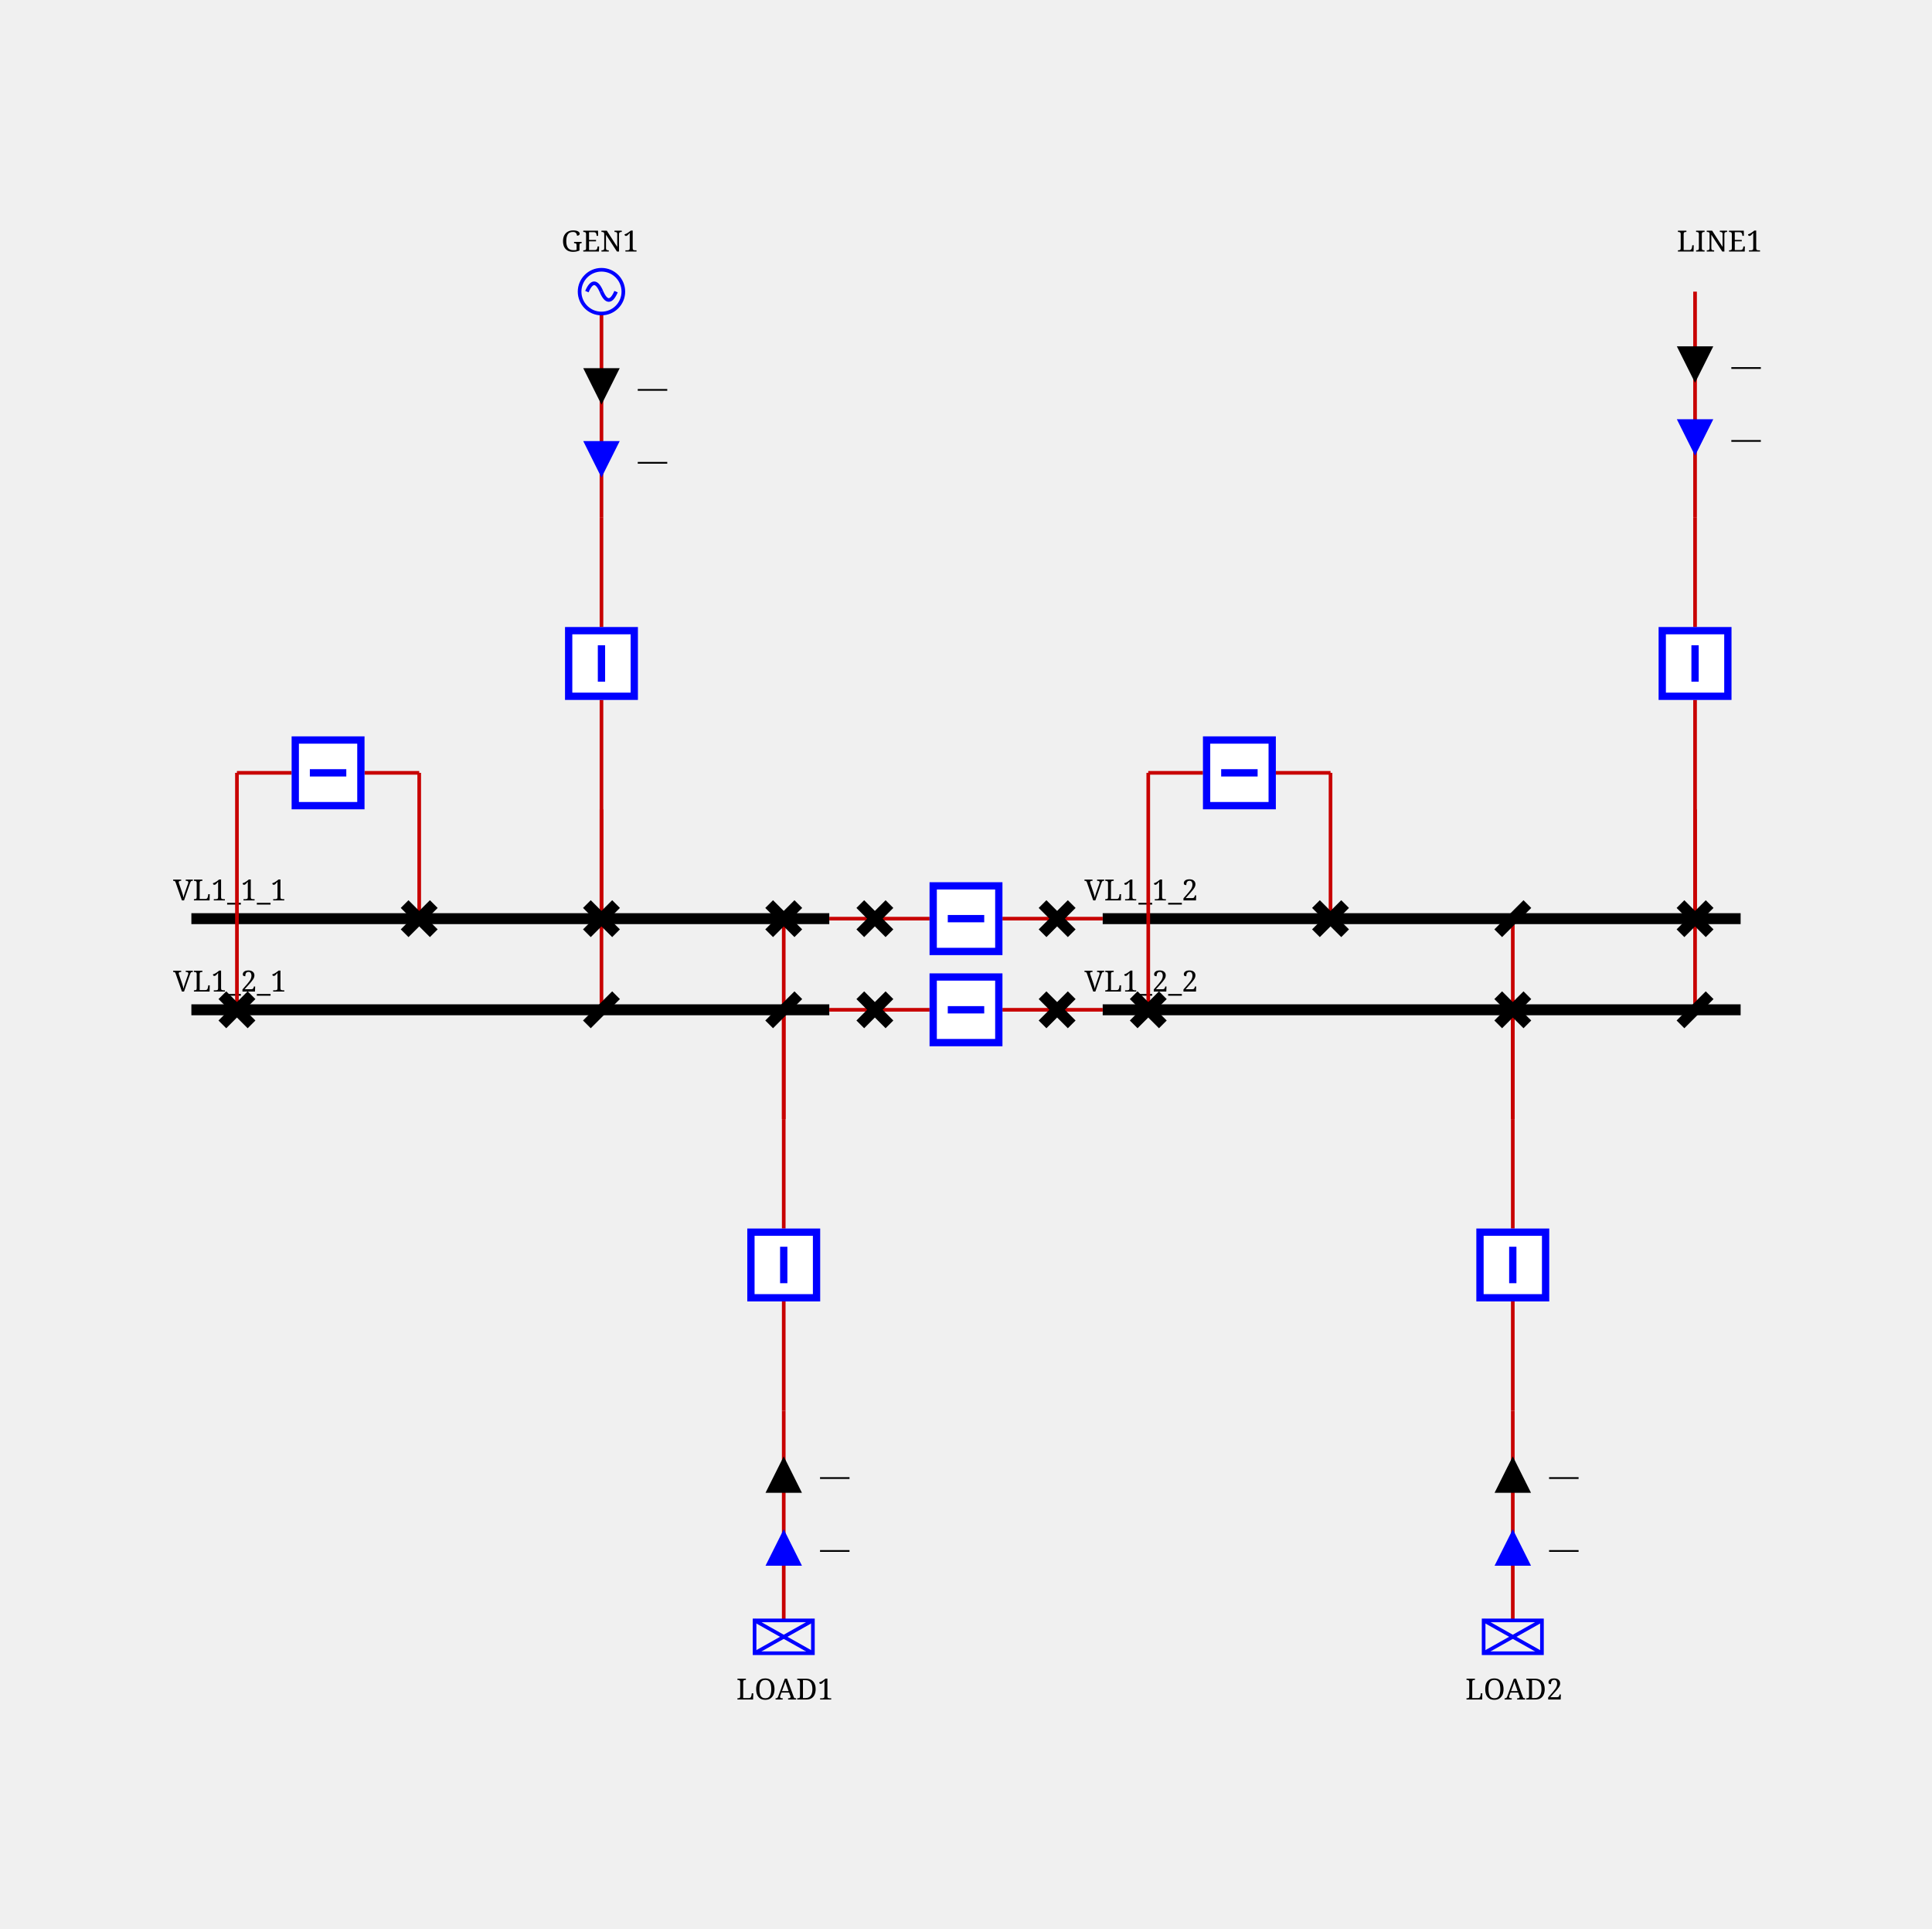
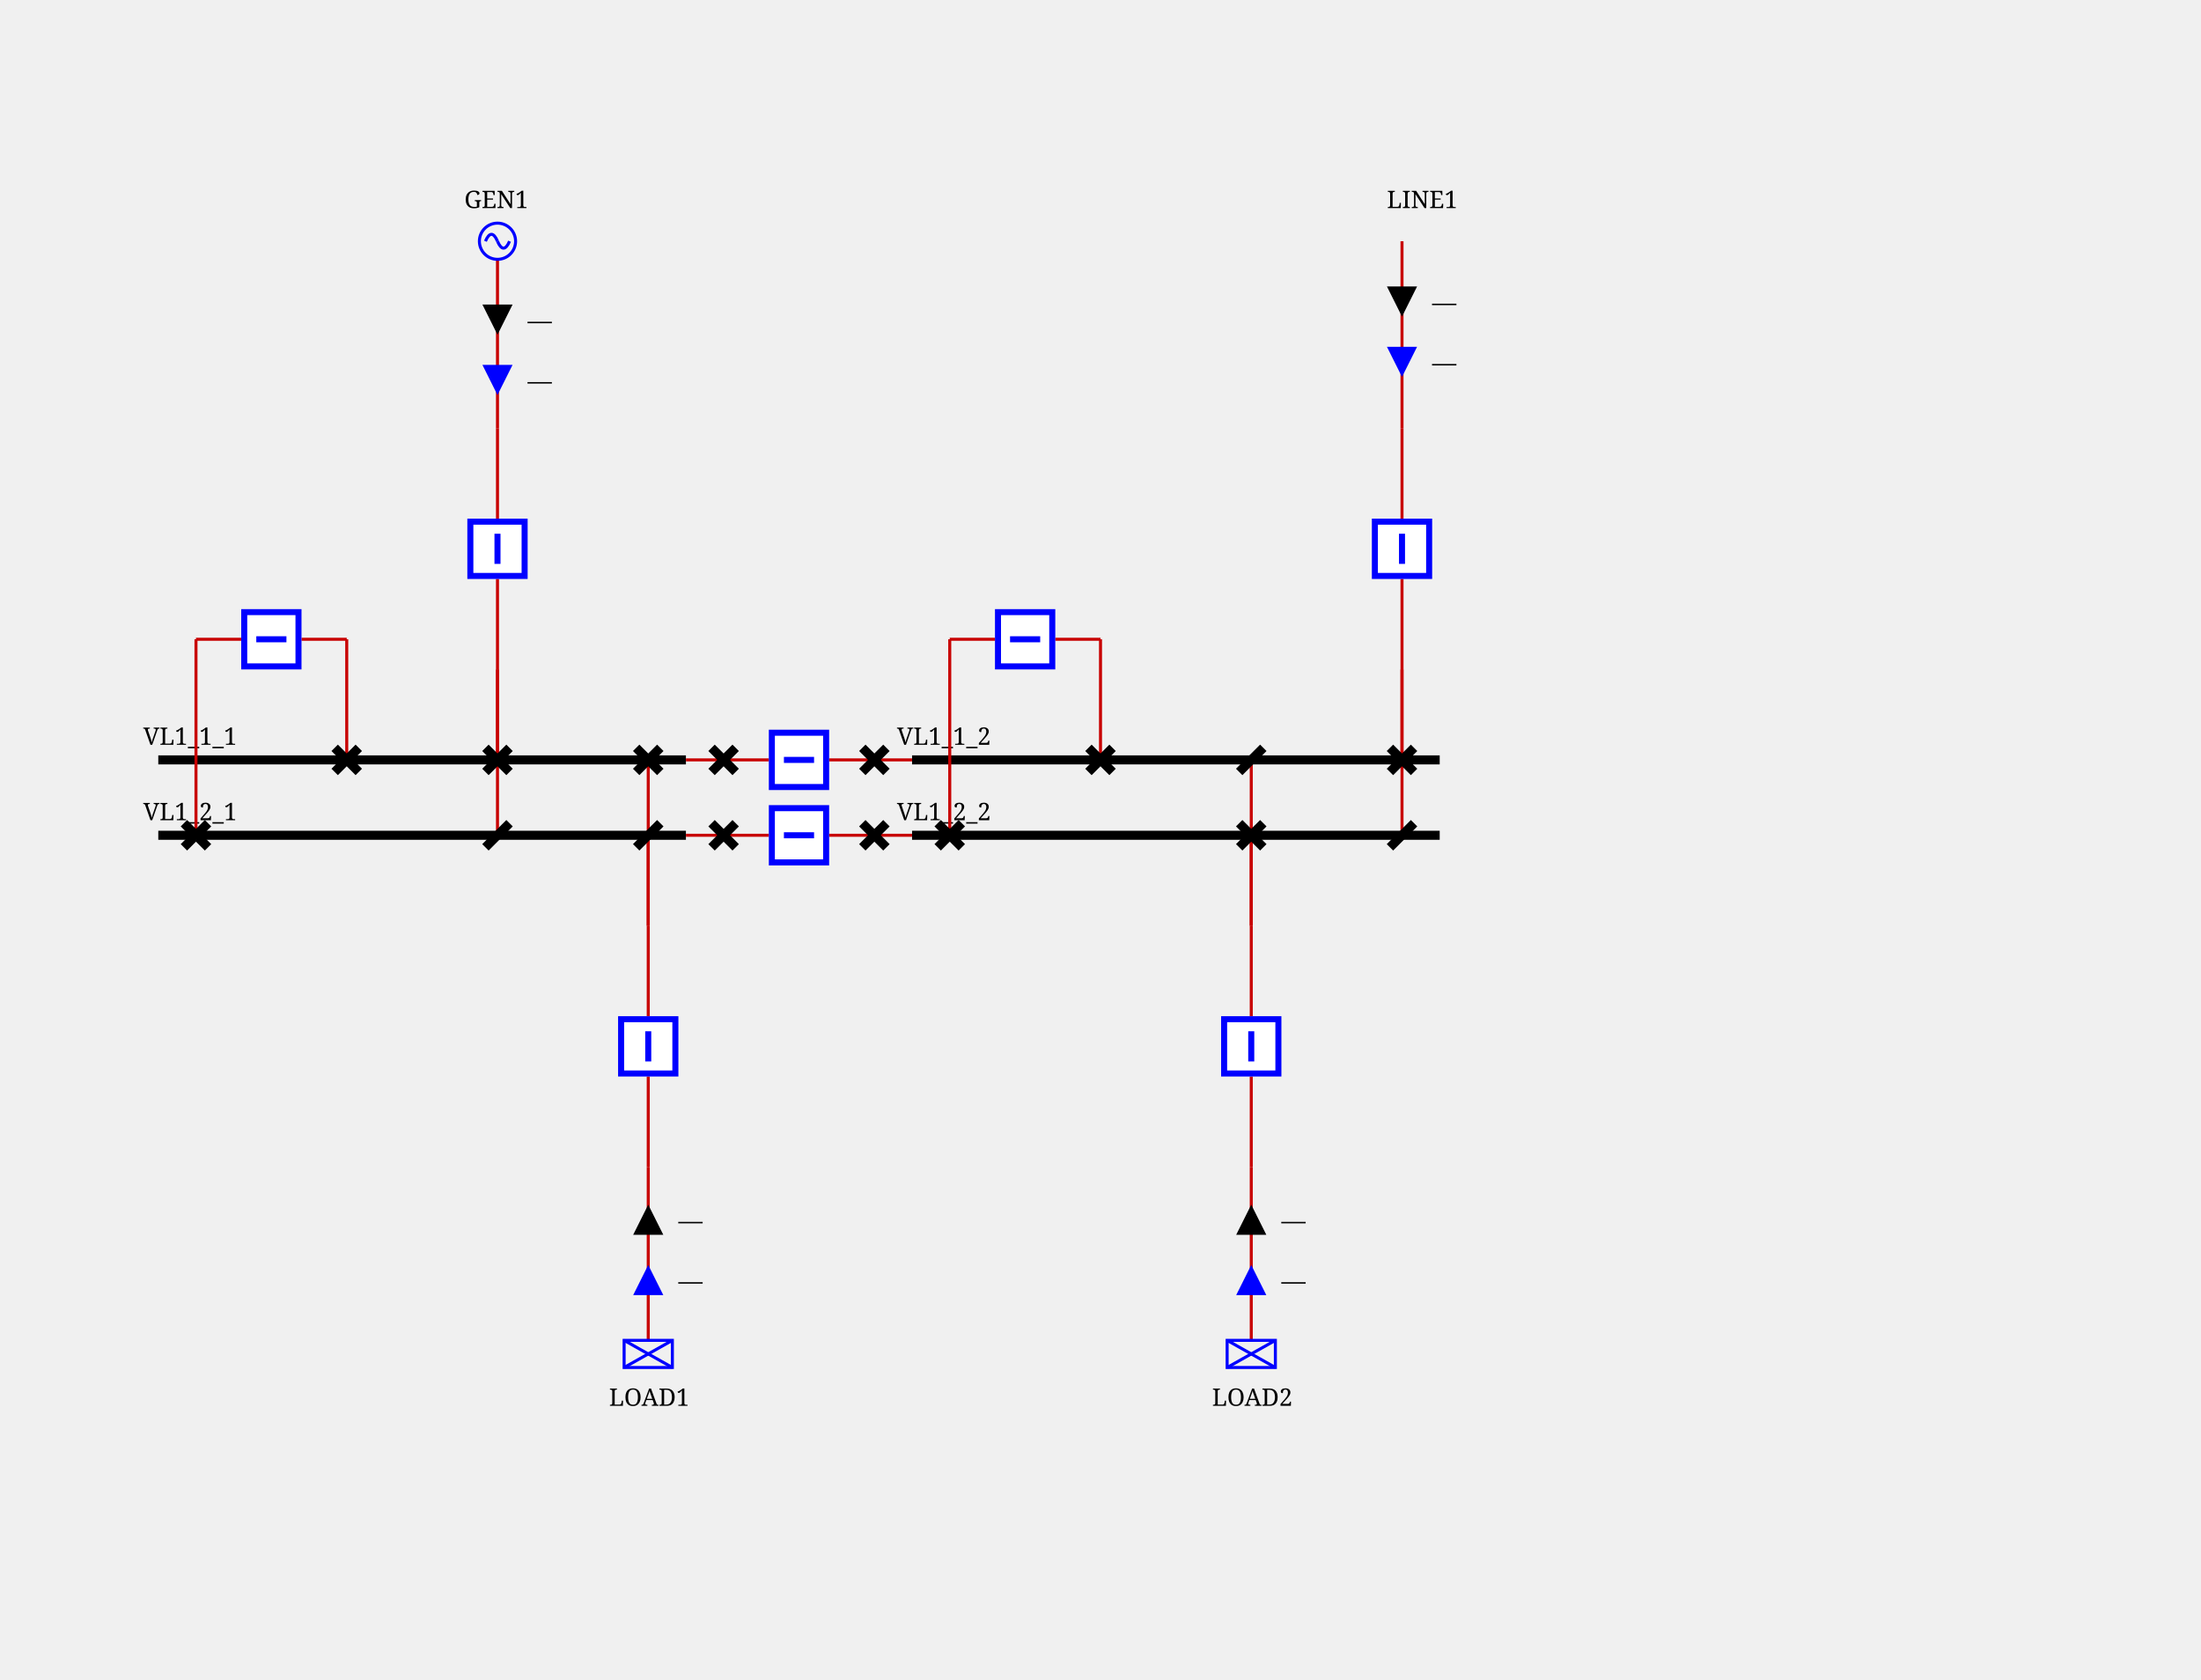
- <svg xmlns="http://www.w3.org/2000/svg" viewBox="0 0 530.0 529.0">
+ <svg xmlns="http://www.w3.org/2000/svg" viewBox="0 0 730.0 557.0">
  <style>/* ----------------------------------------------------------------------- */
/* File: tautologies.css ------------------------------------------------- */
.sld-out .sld-arrow-in {visibility: hidden}
.sld-in .sld-arrow-out {visibility: hidden}
.sld-closed .sld-sw-open {visibility: hidden}
.sld-open .sld-sw-closed {visibility: hidden}
.sld-hidden-node {visibility: hidden}
.sld-top-feeder .sld-label {dominant-baseline: auto}
.sld-bottom-feeder .sld-label {dominant-baseline: hanging}
.sld-active-power .sld-label {dominant-baseline: mathematical}
.sld-reactive-power .sld-label {dominant-baseline: mathematical}
.sld-current .sld-label {dominant-baseline: mathematical}
.sld-current-value .sld-label {dominant-baseline: mathematical}
.sld-permanent-limit-percentage .sld-label {dominant-baseline: mathematical}
/* ----------------------------------------------------------------------- */
/* File: topologicalBaseVoltages.css ------------------------------------- */
.sld-disconnected {--sld-vl-color: #808080}
.sld-vl300to500.sld-bus-0 {--sld-vl-color: #FF0000}
.sld-vl300to500.sld-bus-1 {--sld-vl-color: #7F6C00}
.sld-vl300to500.sld-bus-2 {--sld-vl-color: #F6B2FF}
.sld-vl300to500.sld-bus-3 {--sld-vl-color: #996700}
.sld-vl300to500.sld-bus-4 {--sld-vl-color: #FF85EB}
.sld-vl300to500.sld-bus-5 {--sld-vl-color: #B25B00}
.sld-vl300to500.sld-bus-6 {--sld-vl-color: #FF59B5}
.sld-vl300to500.sld-bus-7 {--sld-vl-color: #CC4400}
.sld-vl300to500.sld-bus-8 {--sld-vl-color: #FF2C67}
.sld-vl300to500.sld-bus-9 {--sld-vl-color: #E52600}
.sld-vl180to300.sld-bus-0 {--sld-vl-color: #218B21}
.sld-vl180to300.sld-bus-1 {--sld-vl-color: #0D4940}
.sld-vl180to300.sld-bus-2 {--sld-vl-color: #DFDAB9}
.sld-vl180to300.sld-bus-3 {--sld-vl-color: #105640}
.sld-vl180to300.sld-bus-4 {--sld-vl-color: #C2CB92}
.sld-vl180to300.sld-bus-5 {--sld-vl-color: #14643C}
.sld-vl180to300.sld-bus-6 {--sld-vl-color: #95B66B}
.sld-vl180to300.sld-bus-7 {--sld-vl-color: #187036}
.sld-vl180to300.sld-bus-8 {--sld-vl-color: #5FA046}
.sld-vl180to300.sld-bus-9 {--sld-vl-color: #1C7E2D}
.sld-vl120to180.sld-bus-0 {--sld-vl-color: #00AFAE}
.sld-vl120to180.sld-bus-1 {--sld-vl-color: #000D58}
.sld-vl120to180.sld-bus-2 {--sld-vl-color: #B8E7B2}
.sld-vl120to180.sld-bus-3 {--sld-vl-color: #002169}
.sld-vl120to180.sld-bus-4 {--sld-vl-color: #85D993}
.sld-vl120to180.sld-bus-5 {--sld-vl-color: #003C7B}
.sld-vl120to180.sld-bus-6 {--sld-vl-color: #59CB8B}
.sld-vl120to180.sld-bus-7 {--sld-vl-color: #005C8C}
.sld-vl120to180.sld-bus-8 {--sld-vl-color: #2CBD94}
.sld-vl120to180.sld-bus-9 {--sld-vl-color: #00839E}
.sld-vl70to120.sld-bus-0 {--sld-vl-color: #CC5500}
.sld-vl70to120.sld-bus-1 {--sld-vl-color: #4A6600}
.sld-vl70to120.sld-bus-2 {--sld-vl-color: #EFB2DD}
.sld-vl70to120.sld-bus-3 {--sld-vl-color: #6E7A00}
.sld-vl70to120.sld-bus-4 {--sld-vl-color: #E685AE}
.sld-vl70to120.sld-bus-5 {--sld-vl-color: #8E8400}
.sld-vl70to120.sld-bus-6 {--sld-vl-color: #DD596B}
.sld-vl70to120.sld-bus-7 {--sld-vl-color: #A37B00}
.sld-vl70to120.sld-bus-8 {--sld-vl-color: #D4432C}
.sld-vl70to120.sld-bus-9 {--sld-vl-color: #B76B00}
.sld-vl50to70.sld-bus-0 {--sld-vl-color: #A020EF}
.sld-vl50to70.sld-bus-1 {--sld-vl-color: #7F0848}
.sld-vl50to70.sld-bus-2 {--sld-vl-color: #B7DBFE}
.sld-vl50to70.sld-bus-3 {--sld-vl-color: #960C6D}
.sld-vl50to70.sld-bus-4 {--sld-vl-color: #8DA6FE}
.sld-vl50to70.sld-bus-5 {--sld-vl-color: #AD109A}
.sld-vl50to70.sld-bus-6 {--sld-vl-color: #6F66FB}
.sld-vl50to70.sld-bus-7 {--sld-vl-color: #BC14C4}
.sld-vl50to70.sld-bus-8 {--sld-vl-color: #7F42F6}
.sld-vl50to70.sld-bus-9 {--sld-vl-color: #B11AD9}
.sld-vl30to50.sld-bus-0 {--sld-vl-color: #FF8290}
.sld-vl30to50.sld-bus-1 {--sld-vl-color: #7F6F41}
.sld-vl30to50.sld-bus-2 {--sld-vl-color: #F6D9FF}
.sld-vl30to50.sld-bus-3 {--sld-vl-color: #99784E}
.sld-vl30to50.sld-bus-4 {--sld-vl-color: #FFC3FB}
.sld-vl30to50.sld-bus-5 {--sld-vl-color: #B27D5B}
.sld-vl30to50.sld-bus-6 {--sld-vl-color: #FFADE3}
.sld-vl30to50.sld-bus-7 {--sld-vl-color: #CC7E68}
.sld-vl30to50.sld-bus-8 {--sld-vl-color: #FF97BF}
.sld-vl30to50.sld-bus-9 {--sld-vl-color: #E57B75}
.sld-vl0to30.sld-bus-0 {--sld-vl-color: #AAAE27}
.sld-vl0to30.sld-bus-1 {--sld-vl-color: #195B0F}
.sld-vl0to30.sld-bus-2 {--sld-vl-color: #EABABE}
.sld-vl0to30.sld-bus-3 {--sld-vl-color: #2D6C13}
.sld-vl0to30.sld-bus-4 {--sld-vl-color: #DDA193}
.sld-vl0to30.sld-bus-5 {--sld-vl-color: #477D17}
.sld-vl0to30.sld-bus-6 {--sld-vl-color: #CE9A6E}
.sld-vl0to30.sld-bus-7 {--sld-vl-color: #648D1C}
.sld-vl0to30.sld-bus-8 {--sld-vl-color: #BEA04A}
.sld-vl0to30.sld-bus-9 {--sld-vl-color: #869D22}
/* ----------------------------------------------------------------------- */
/* File : highlightLineStates.css ---------------------------------------- */
.sld-wire.sld-feeder-disconnected {stroke: black}
.sld-wire.sld-feeder-connected-disconnected {stroke-dasharray: 3,3}
.sld-wire.sld-feeder-disconnected-connected {stroke: black; stroke-dasharray: 3,3}
.sld-busbar-section.sld-bus-disconnected {stroke-dasharray: 3,3}
/* ----------------------------------------------------------------------- */
/* File : components.css ------------------------------------------------- */
/* Stroke black */
.sld-disconnector {stroke-width: 3; stroke: black; fill: none}
/* Stroke blue */
.sld-breaker {stroke-width: 2; stroke: blue; fill:white}
.sld-load-break-switch {stroke: blue; fill: white}
/* Stroke --sld-vl-color with fallback black */
.sld-bus-connection {fill: var(--sld-vl-color, black)}
.sld-cell-shape-flat .sld-bus-connection {visibility: hidden}
.sld-busbar-section {stroke: var(--sld-vl-color, black); stroke-width: 3; fill: none}
/* Stroke --sld-vl-color with fallback red */
.sld-wire {stroke: var(--sld-vl-color, #c80000); fill: none}
.sld-wire.sld-boundary-line {stroke-width: 2px}
.sld-wire.sld-tie-line {stroke-width: 2px}
/* Stroke --sld-vl-color with fallback blue */
.sld-load {stroke: var(--sld-vl-color, blue); fill: none}
.sld-battery {stroke: var(--sld-vl-color, blue); fill: none}
.sld-generator {stroke: var(--sld-vl-color, blue); fill: none}
.sld-two-wt {stroke: var(--sld-vl-color, blue); fill: none}
.sld-three-wt {stroke: var(--sld-vl-color, blue); fill: none}
.sld-winding {stroke: var(--sld-vl-color, blue); fill: none}
.sld-capacitor {stroke: var(--sld-vl-color, blue); fill: none}
.sld-inductor {stroke: var(--sld-vl-color, blue); fill: none}
.sld-pst {stroke: var(--sld-vl-color, blue); fill: none}
.sld-pst-arrow {stroke: black; fill: none}
.sld-svc {stroke: var(--sld-vl-color, blue); fill: none}
.sld-vsc {stroke: var(--sld-vl-color, blue); font-size: 7.43px; fill: none}
.sld-lcc {stroke: var(--sld-vl-color, blue); font-size: 7.43px; fill: none}
.sld-ground {stroke: var(--sld-vl-color, blue); fill: none}
/* Stroke none &amp; fill: --sld-vl-color */
.sld-node-infos {stroke: none; fill: var(--sld-vl-color, black)}
/* Stroke none &amp; fill: black */
.sld-node {stroke: none; fill: black}
.sld-flash {stroke: none; fill: black}
.sld-lock {stroke: none; fill: black}
.sld-unknown {stroke: none; fill: black}
/* Fonts */
.sld-label {stroke: none; fill: black; font: 8px serif}
.sld-bus-legend-info {font: 10px serif}
.sld-graph-label {font: 12px serif}
/* Specific */
.sld-grid {stroke: #003700; stroke-dasharray: 1,10}
.sld-feeder-info.sld-active-power {fill:black}
.sld-feeder-info.sld-reactive-power {fill:blue}
.sld-feeder-info.sld-current {fill:purple}
.sld-frame {fill: var(--sld-background-color, transparent)}
/* Stroke maroon for fictitious switch */
.sld-breaker.sld-fictitious {stroke: maroon}
.sld-disconnector.sld-fictitious {stroke: maroon}
.sld-load-break-switch.sld-fictitious {stroke: maroon}
.sld-busbar-section.sld-fictitious {stroke: var(--sld-vl-color, #c80000); stroke-width: 1}
/* ground disconnector specific */
.sld-ground-disconnection-attach {stroke: var(--sld-vl-color, #c80000); fill: none}
.sld-open .sld-ground-disconnection-ground {stroke: black; fill: none}
.sld-closed .sld-ground-disconnection-ground {stroke: var(--sld-vl-color, #c80000); fill: none}
.sld-ground-disconnection .sld-sw-open {stroke: black; fill: none}
.sld-ground-disconnection .sld-sw-closed {stroke: black; fill: none}
</style>
  <rect class="sld-frame" height="100%" width="100%" />
  <g>
    <g class="sld-voltage-level" id="idVL1">
      <g class="sld-busbar-section sld-vl300to500 sld-bus-0" id="idVL1_95_1_95_1" transform="translate(52.5,252.0)">
        <line x1="0" x2="175.0" y1="0" y2="0" />
        <text class="sld-label" id="idVL1_95_1_95_1_95_NW_95_LABEL" x="-5.0" y="-5.0">VL1_1_1</text>
      </g>
      <g class="sld-busbar-section sld-vl300to500 sld-bus-0" id="idVL1_95_2_95_1" transform="translate(52.5,277.0)">
        <line x1="0" x2="175.0" y1="0" y2="0" />
        <text class="sld-label" id="idVL1_95_2_95_1_95_NW_95_LABEL" x="-5.0" y="-5.0">VL1_2_1</text>
      </g>
      <g class="sld-busbar-section sld-vl300to500 sld-bus-0" id="idVL1_95_1_95_2" transform="translate(302.5,252.0)">
        <line x1="0" x2="175.0" y1="0" y2="0" />
        <text class="sld-label" id="idVL1_95_1_95_2_95_NW_95_LABEL" x="-5.0" y="-5.0">VL1_1_2</text>
      </g>
      <g class="sld-busbar-section sld-vl300to500 sld-bus-0" id="idVL1_95_2_95_2" transform="translate(302.5,277.0)">
        <line x1="0" x2="175.0" y1="0" y2="0" />
        <text class="sld-label" id="idVL1_95_2_95_2_95_NW_95_LABEL" x="-5.0" y="-5.0">VL1_2_2</text>
      </g>
      <g class="sld-intern-cell sld-cell-shape-flat" id="idINTERN_32_0">
        <g class="sld-wire sld-vl300to500 sld-bus-0" id="_95_VL1_95_VL1_95_1_95_1_95_VL1_95_DISCONNECTOR_95_0_95_4">
          <polyline points="227.5,252.0,240.0,252.0" />
        </g>
        <g class="sld-wire sld-vl300to500 sld-bus-0" id="_95_VL1_95_INTERNAL_95_VL1_95_VL1_95_DISCONNECTOR_95_0_95_4_45_VL1_95_BREAKER_95_1_95_1_95_VL1_95_BREAKER_95_1_95_1">
          <polyline points="240.0,252.0,255.0,252.0" />
        </g>
        <g class="sld-wire sld-vl300to500 sld-bus-0" id="_95_VL1_95_VL1_95_BREAKER_95_1_95_1_95_INTERNAL_95_VL1_95_VL1_95_DISCONNECTOR_95_5_95_2_45_VL1_95_BREAKER_95_1_95_1">
          <polyline points="275.0,252.0,290.0,252.0" />
        </g>
        <g class="sld-wire sld-vl300to500 sld-bus-0" id="_95_VL1_95_VL1_95_DISCONNECTOR_95_5_95_2_95_VL1_95_1_95_2">
          <polyline points="290.0,252.0,302.5,252.0" />
        </g>
        <g class="sld-disconnector sld-closed sld-vl300to500 sld-bus-0" id="idVL1_95_DISCONNECTOR_95_0_95_4" transform="translate(236.0,248.0)">
          <path class="sld-sw-closed" d="M0,0 8,8 M8,0 0,8" />
          <path class="sld-sw-open" d="M8,0 0,8" />
        </g>
        <g class="sld-node sld-hidden-node sld-fictitious sld-vl300to500 sld-bus-0" id="idINTERNAL_95_VL1_95_VL1_95_DISCONNECTOR_95_0_95_4_45_VL1_95_BREAKER_95_1_95_1" transform="translate(236.0,248.0)">
          <circle cx="4" cy="4" r="4" />
        </g>
        <g class="sld-breaker sld-closed sld-vl300to500 sld-bus-0" id="idVL1_95_BREAKER_95_1_95_1" transform="translate(255.0,242.0)">
          <path class="sld-sw-closed" d="M1,1 V19 H19 V1z M10,5 V15" transform="rotate(90.0,10.0,10.0)" />
          <path class="sld-sw-open" d="M1,1 V19 H19 V1z M5,10 H15" transform="rotate(90.0,10.0,10.0)" />
        </g>
        <g class="sld-node sld-hidden-node sld-fictitious sld-vl300to500 sld-bus-0" id="idINTERNAL_95_VL1_95_VL1_95_DISCONNECTOR_95_5_95_2_45_VL1_95_BREAKER_95_1_95_1" transform="translate(286.0,248.0)">
          <circle cx="4" cy="4" r="4" />
        </g>
        <g class="sld-disconnector sld-closed sld-vl300to500 sld-bus-0" id="idVL1_95_DISCONNECTOR_95_5_95_2" transform="translate(286.0,248.0)">
          <path class="sld-sw-closed" d="M0,0 8,8 M8,0 0,8" />
          <path class="sld-sw-open" d="M8,0 0,8" />
        </g>
      </g>
      <g class="sld-intern-cell sld-cell-shape-vertical" id="idINTERN_32_1">
        <g class="sld-wire sld-vl300to500 sld-bus-0" id="_95_VL1_95_INTERNAL_95_VL1_95_VL1_95_DISCONNECTOR_95_8_95_0_45_VL1_95_BREAKER_95_VL1_95_DISCONNECTOR_95_8_95_0">
          <polyline points="115.0,212.0,115.0,252.0" />
        </g>
        <g class="sld-wire sld-vl300to500 sld-bus-0" id="_95_VL1_95_VL1_95_BREAKER_95_INTERNAL_95_VL1_95_VL1_95_DISCONNECTOR_95_8_95_0_45_VL1_95_BREAKER">
          <polyline points="100.0,212.0,115.0,212.0" />
        </g>
        <g class="sld-wire sld-vl300to500 sld-bus-0" id="_95_VL1_95_VL1_95_BREAKER_95_INTERNAL_95_VL1_95_VL1_95_DISCONNECTOR_95_9_95_1_45_VL1_95_BREAKER">
          <polyline points="80.0,212.0,65.0,212.0" />
        </g>
        <g class="sld-wire sld-vl300to500 sld-bus-0" id="_95_VL1_95_INTERNAL_95_VL1_95_VL1_95_DISCONNECTOR_95_9_95_1_45_VL1_95_BREAKER_95_VL1_95_DISCONNECTOR_95_9_95_1">
          <polyline points="65.0,212.0,65.0,277.0" />
        </g>
        <g class="sld-disconnector sld-closed sld-vl300to500 sld-bus-0" id="idVL1_95_DISCONNECTOR_95_8_95_0" transform="translate(111.0,248.0)">
          <path class="sld-sw-closed" d="M0,0 8,8 M8,0 0,8" />
          <path class="sld-sw-open" d="M8,0 0,8" />
        </g>
        <g class="sld-node sld-hidden-node sld-fictitious sld-vl300to500 sld-bus-0" id="idINTERNAL_95_VL1_95_VL1_95_DISCONNECTOR_95_8_95_0_45_VL1_95_BREAKER" transform="translate(111.0,208.0)">
          <circle cx="4" cy="4" r="4" />
        </g>
        <g class="sld-breaker sld-closed sld-vl300to500 sld-bus-0" id="idVL1_95_BREAKER" transform="translate(80.0,202.0)">
          <path class="sld-sw-closed" d="M1,1 V19 H19 V1z M10,5 V15" transform="rotate(90.0,10.0,10.0)" />
          <path class="sld-sw-open" d="M1,1 V19 H19 V1z M5,10 H15" transform="rotate(90.0,10.0,10.0)" />
        </g>
        <g class="sld-node sld-hidden-node sld-fictitious sld-vl300to500 sld-bus-0" id="idINTERNAL_95_VL1_95_VL1_95_DISCONNECTOR_95_9_95_1_45_VL1_95_BREAKER" transform="translate(61.0,208.0)">
          <circle cx="4" cy="4" r="4" />
        </g>
        <g class="sld-disconnector sld-closed sld-vl300to500 sld-bus-0" id="idVL1_95_DISCONNECTOR_95_9_95_1" transform="translate(61.0,273.0)">
          <path class="sld-sw-closed" d="M0,0 8,8 M8,0 0,8" />
          <path class="sld-sw-open" d="M8,0 0,8" />
        </g>
      </g>
      <g class="sld-intern-cell sld-cell-shape-flat" id="idINTERN_32_2">
        <g class="sld-wire sld-vl300to500 sld-bus-0" id="_95_VL1_95_VL1_95_2_95_1_95_VL1_95_DISCONNECTOR_95_1_95_6">
          <polyline points="227.5,277.0,240.0,277.0" />
        </g>
        <g class="sld-wire sld-vl300to500 sld-bus-0" id="_95_VL1_95_INTERNAL_95_VL1_95_VL1_95_DISCONNECTOR_95_1_95_6_45_VL1_95_BREAKER_95_2_95_1_95_VL1_95_BREAKER_95_2_95_1">
          <polyline points="240.0,277.0,255.0,277.0" />
        </g>
        <g class="sld-wire sld-vl300to500 sld-bus-0" id="_95_VL1_95_VL1_95_BREAKER_95_2_95_1_95_INTERNAL_95_VL1_95_VL1_95_DISCONNECTOR_95_7_95_3_45_VL1_95_BREAKER_95_2_95_1">
          <polyline points="275.0,277.0,290.0,277.0" />
        </g>
        <g class="sld-wire sld-vl300to500 sld-bus-0" id="_95_VL1_95_VL1_95_DISCONNECTOR_95_7_95_3_95_VL1_95_2_95_2">
          <polyline points="290.0,277.0,302.5,277.0" />
        </g>
        <g class="sld-disconnector sld-closed sld-vl300to500 sld-bus-0" id="idVL1_95_DISCONNECTOR_95_1_95_6" transform="translate(236.0,273.0)">
          <path class="sld-sw-closed" d="M0,0 8,8 M8,0 0,8" />
          <path class="sld-sw-open" d="M8,0 0,8" />
        </g>
        <g class="sld-node sld-hidden-node sld-fictitious sld-vl300to500 sld-bus-0" id="idINTERNAL_95_VL1_95_VL1_95_DISCONNECTOR_95_1_95_6_45_VL1_95_BREAKER_95_2_95_1" transform="translate(236.0,273.0)">
          <circle cx="4" cy="4" r="4" />
        </g>
        <g class="sld-breaker sld-closed sld-vl300to500 sld-bus-0" id="idVL1_95_BREAKER_95_2_95_1" transform="translate(255.0,267.0)">
          <path class="sld-sw-closed" d="M1,1 V19 H19 V1z M10,5 V15" transform="rotate(90.0,10.0,10.0)" />
          <path class="sld-sw-open" d="M1,1 V19 H19 V1z M5,10 H15" transform="rotate(90.0,10.0,10.0)" />
        </g>
        <g class="sld-node sld-hidden-node sld-fictitious sld-vl300to500 sld-bus-0" id="idINTERNAL_95_VL1_95_VL1_95_DISCONNECTOR_95_7_95_3_45_VL1_95_BREAKER_95_2_95_1" transform="translate(286.0,273.0)">
          <circle cx="4" cy="4" r="4" />
        </g>
        <g class="sld-disconnector sld-closed sld-vl300to500 sld-bus-0" id="idVL1_95_DISCONNECTOR_95_7_95_3" transform="translate(286.0,273.0)">
          <path class="sld-sw-closed" d="M0,0 8,8 M8,0 0,8" />
          <path class="sld-sw-open" d="M8,0 0,8" />
        </g>
      </g>
      <g class="sld-intern-cell sld-cell-shape-vertical" id="idINTERN_32_3">
        <g class="sld-wire sld-vl300to500 sld-bus-0" id="_95_VL1_95_INTERNAL_95_VL1_95_VL1_95_DISCONNECTOR_95_10_95_2_45_VL1_95_BREAKER_35_0_95_VL1_95_DISCONNECTOR_95_10_95_2">
          <polyline points="365.0,212.0,365.0,252.0" />
        </g>
        <g class="sld-wire sld-vl300to500 sld-bus-0" id="_95_VL1_95_VL1_95_BREAKER_35_0_95_INTERNAL_95_VL1_95_VL1_95_DISCONNECTOR_95_10_95_2_45_VL1_95_BREAKER_35_0">
          <polyline points="350.0,212.0,365.0,212.0" />
        </g>
        <g class="sld-wire sld-vl300to500 sld-bus-0" id="_95_VL1_95_VL1_95_BREAKER_35_0_95_INTERNAL_95_VL1_95_VL1_95_DISCONNECTOR_95_11_95_3_45_VL1_95_BREAKER_35_0">
          <polyline points="330.0,212.0,315.0,212.0" />
        </g>
        <g class="sld-wire sld-vl300to500 sld-bus-0" id="_95_VL1_95_INTERNAL_95_VL1_95_VL1_95_DISCONNECTOR_95_11_95_3_45_VL1_95_BREAKER_35_0_95_VL1_95_DISCONNECTOR_95_11_95_3">
          <polyline points="315.0,212.0,315.0,277.0" />
        </g>
        <g class="sld-disconnector sld-closed sld-vl300to500 sld-bus-0" id="idVL1_95_DISCONNECTOR_95_10_95_2" transform="translate(361.0,248.0)">
          <path class="sld-sw-closed" d="M0,0 8,8 M8,0 0,8" />
          <path class="sld-sw-open" d="M8,0 0,8" />
        </g>
        <g class="sld-node sld-hidden-node sld-fictitious sld-vl300to500 sld-bus-0" id="idINTERNAL_95_VL1_95_VL1_95_DISCONNECTOR_95_10_95_2_45_VL1_95_BREAKER_35_0" transform="translate(361.0,208.0)">
          <circle cx="4" cy="4" r="4" />
        </g>
        <g class="sld-breaker sld-closed sld-vl300to500 sld-bus-0" id="idVL1_95_BREAKER_35_0" transform="translate(330.0,202.0)">
          <path class="sld-sw-closed" d="M1,1 V19 H19 V1z M10,5 V15" transform="rotate(90.0,10.0,10.0)" />
          <path class="sld-sw-open" d="M1,1 V19 H19 V1z M5,10 H15" transform="rotate(90.0,10.0,10.0)" />
        </g>
        <g class="sld-node sld-hidden-node sld-fictitious sld-vl300to500 sld-bus-0" id="idINTERNAL_95_VL1_95_VL1_95_DISCONNECTOR_95_11_95_3_45_VL1_95_BREAKER_35_0" transform="translate(311.0,208.0)">
          <circle cx="4" cy="4" r="4" />
        </g>
        <g class="sld-disconnector sld-closed sld-vl300to500 sld-bus-0" id="idVL1_95_DISCONNECTOR_95_11_95_3" transform="translate(311.0,273.0)">
          <path class="sld-sw-closed" d="M0,0 8,8 M8,0 0,8" />
          <path class="sld-sw-open" d="M8,0 0,8" />
        </g>
      </g>
      <g class="sld-extern-cell sld-cell-direction-top" id="idEXTERN_32_4">
        <g class="sld-wire sld-vl300to500 sld-bus-0" id="_95_VL1_95_INTERNAL_95_VL1_95_13_95_GEN1_95_DISCONNECTOR_95_13_95_0">
          <polyline points="165.0,222.0,165.0,252.0" />
        </g>
        <g class="sld-wire sld-vl300to500 sld-bus-0" id="_95_VL1_95_GEN1_95_BREAKER_95_INTERNAL_95_VL1_95_13">
          <polyline points="165.0,192.0,165.0,222.0" />
        </g>
        <g class="sld-wire sld-vl300to500 sld-bus-0" id="_95_VL1_95_INTERNAL_95_VL1_95_13_95_GEN1_95_DISCONNECTOR_95_13_95_1">
          <polyline points="165.0,222.0,165.0,277.0" />
        </g>
        <g class="sld-wire sld-vl300to500 sld-bus-0" id="_95_VL1_95_INTERNAL_95_VL1_95_GEN1_95_GEN1_95_BREAKER">
          <polyline points="165.0,142.0,165.0,172.0" />
        </g>
        <g class="sld-wire sld-vl300to500 sld-bus-0" id="_95_VL1_95_GEN1_95_INTERNAL_95_VL1_95_GEN1">
          <polyline points="165.0,86.0,165.0,142.0" />
        </g>
        <g class="sld-feeder-info sld-in sld-active-power" id="idGEN1_95_ARROW_95_ACTIVE" transform="translate(160.0,101.0)">
          <polygon class="sld-arrow-out" points="5,0 10,10 0,10" />
          <polygon class="sld-arrow-in" points="0,0 10,0 5,10" />
          <text class="sld-label" x="15.0" y="5.0">—</text>
        </g>
        <g class="sld-feeder-info sld-in sld-reactive-power" id="idGEN1_95_ARROW_95_REACTIVE" transform="translate(160.0,121.0)">
          <polygon class="sld-arrow-out" points="5,0 10,10 0,10" />
          <polygon class="sld-arrow-in" points="0,0 10,0 5,10" />
          <text class="sld-label" x="15.0" y="5.0">—</text>
        </g>
        <g class="sld-disconnector sld-closed sld-vl300to500 sld-bus-0" id="idGEN1_95_DISCONNECTOR_95_13_95_0" transform="translate(161.0,248.0)">
          <path class="sld-sw-closed" d="M0,0 8,8 M8,0 0,8" />
          <path class="sld-sw-open" d="M8,0 0,8" />
        </g>
        <g class="sld-node sld-hidden-node sld-fictitious sld-vl300to500 sld-bus-0" id="idINTERNAL_95_VL1_95_13" transform="translate(161.0,218.0)">
          <circle cx="4" cy="4" r="4" />
        </g>
        <g class="sld-breaker sld-closed sld-vl300to500 sld-bus-0" id="idGEN1_95_BREAKER" transform="translate(155.0,172.0)">
          <path class="sld-sw-closed" d="M1,1 V19 H19 V1z M10,5 V15" />
          <path class="sld-sw-open" d="M1,1 V19 H19 V1z M5,10 H15" />
        </g>
        <g class="sld-node sld-hidden-node sld-fictitious sld-vl300to500 sld-bus-0" id="idINTERNAL_95_VL1_95_GEN1" transform="translate(161.0,138.0)">
          <circle cx="4" cy="4" r="4" />
        </g>
        <g class="sld-generator sld-top-feeder sld-vl300to500 sld-bus-0" id="idGEN1" transform="translate(159.0,74.0)">
          <circle cx="6" cy="6" r="6" />
          <path d="M6,6 A 6 40 0 0 0 2,6" />
          <path d="M6,6 A 6 40 0 0 0 10,6" />
          <text class="sld-label" id="idGEN1_95_N_95_LABEL" x="-5.0" y="-5.0">GEN1</text>
        </g>
        <g class="sld-disconnector sld-open sld-vl300to500 sld-disconnected" id="idGEN1_95_DISCONNECTOR_95_13_95_1" transform="translate(161.0,273.0)">
          <path class="sld-sw-closed" d="M0,0 8,8 M8,0 0,8" />
          <path class="sld-sw-open" d="M8,0 0,8" />
        </g>
      </g>
      <g class="sld-extern-cell sld-cell-direction-bottom" id="idEXTERN_32_5">
        <g class="sld-wire sld-vl300to500 sld-bus-0" id="_95_VL1_95_INTERNAL_95_VL1_95_15_95_LOAD1_95_DISCONNECTOR_95_15_95_0">
          <polyline points="215.0,307.0,215.0,252.0" />
        </g>
        <g class="sld-wire sld-vl300to500 sld-bus-0" id="_95_VL1_95_LOAD1_95_BREAKER_95_INTERNAL_95_VL1_95_15">
          <polyline points="215.0,337.0,215.0,307.0" />
        </g>
        <g class="sld-wire sld-vl300to500 sld-bus-0" id="_95_VL1_95_INTERNAL_95_VL1_95_15_95_LOAD1_95_DISCONNECTOR_95_15_95_1">
          <polyline points="215.0,307.0,215.0,277.0" />
        </g>
        <g class="sld-wire sld-vl300to500 sld-bus-0" id="_95_VL1_95_INTERNAL_95_VL1_95_LOAD1_95_LOAD1_95_BREAKER">
          <polyline points="215.0,387.0,215.0,357.0" />
        </g>
        <g class="sld-wire sld-vl300to500 sld-bus-0" id="_95_VL1_95_LOAD1_95_INTERNAL_95_VL1_95_LOAD1">
          <polyline points="215.0,444.5,215.0,387.0" />
        </g>
        <g class="sld-feeder-info sld-in sld-reactive-power" id="idLOAD1_95_ARROW_95_REACTIVE" transform="translate(210.0,419.5)">
          <polygon class="sld-arrow-out" points="5,0 10,10 0,10" transform="rotate(180.0,5.0,5.0)" />
          <polygon class="sld-arrow-in" points="0,0 10,0 5,10" transform="rotate(180.0,5.0,5.0)" />
          <text class="sld-label" x="15.0" y="5.0">—</text>
        </g>
        <g class="sld-feeder-info sld-in sld-active-power" id="idLOAD1_95_ARROW_95_ACTIVE" transform="translate(210.0,399.5)">
          <polygon class="sld-arrow-out" points="5,0 10,10 0,10" transform="rotate(180.0,5.0,5.0)" />
          <polygon class="sld-arrow-in" points="0,0 10,0 5,10" transform="rotate(180.0,5.0,5.0)" />
          <text class="sld-label" x="15.0" y="5.0">—</text>
        </g>
        <g class="sld-disconnector sld-closed sld-vl300to500 sld-bus-0" id="idLOAD1_95_DISCONNECTOR_95_15_95_0" transform="translate(211.0,248.0)">
          <path class="sld-sw-closed" d="M0,0 8,8 M8,0 0,8" />
          <path class="sld-sw-open" d="M8,0 0,8" />
        </g>
        <g class="sld-node sld-hidden-node sld-fictitious sld-vl300to500 sld-bus-0" id="idINTERNAL_95_VL1_95_15" transform="translate(211.0,303.0)">
          <circle cx="4" cy="4" r="4" />
        </g>
        <g class="sld-breaker sld-closed sld-vl300to500 sld-bus-0" id="idLOAD1_95_BREAKER" transform="translate(205.0,337.0)">
          <path class="sld-sw-closed" d="M1,1 V19 H19 V1z M10,5 V15" />
          <path class="sld-sw-open" d="M1,1 V19 H19 V1z M5,10 H15" />
        </g>
        <g class="sld-node sld-hidden-node sld-fictitious sld-vl300to500 sld-bus-0" id="idINTERNAL_95_VL1_95_LOAD1" transform="translate(211.0,383.0)">
          <circle cx="4" cy="4" r="4" />
        </g>
        <g class="sld-load sld-bottom-feeder sld-vl300to500 sld-bus-0" id="idLOAD1" transform="translate(207.0,444.5)">
          <rect height="9" width="16" />
          <line x1="0" x2="16" y1="0" y2="9" />
          <line x1="16" x2="0" y1="0" y2="9" />
          <text class="sld-label" id="idLOAD1_95_S_95_LABEL" x="-5.0" y="15.5">LOAD1</text>
        </g>
        <g class="sld-disconnector sld-open sld-vl300to500 sld-disconnected" id="idLOAD1_95_DISCONNECTOR_95_15_95_1" transform="translate(211.0,273.0)">
          <path class="sld-sw-closed" d="M0,0 8,8 M8,0 0,8" />
          <path class="sld-sw-open" d="M8,0 0,8" />
        </g>
      </g>
      <g class="sld-extern-cell sld-cell-direction-bottom" id="idEXTERN_32_6">
        <g class="sld-wire sld-vl300to500 sld-bus-0" id="_95_VL1_95_INTERNAL_95_VL1_95_17_95_LOAD2_95_DISCONNECTOR_95_17_95_2">
          <polyline points="415.0,307.0,415.0,252.0" />
        </g>
        <g class="sld-wire sld-vl300to500 sld-bus-0" id="_95_VL1_95_LOAD2_95_BREAKER_95_INTERNAL_95_VL1_95_17">
          <polyline points="415.0,337.0,415.0,307.0" />
        </g>
        <g class="sld-wire sld-vl300to500 sld-bus-0" id="_95_VL1_95_INTERNAL_95_VL1_95_17_95_LOAD2_95_DISCONNECTOR_95_17_95_3">
          <polyline points="415.0,307.0,415.0,277.0" />
        </g>
        <g class="sld-wire sld-vl300to500 sld-bus-0" id="_95_VL1_95_INTERNAL_95_VL1_95_LOAD2_95_LOAD2_95_BREAKER">
          <polyline points="415.0,387.0,415.0,357.0" />
        </g>
        <g class="sld-wire sld-vl300to500 sld-bus-0" id="_95_VL1_95_LOAD2_95_INTERNAL_95_VL1_95_LOAD2">
          <polyline points="415.0,444.5,415.0,387.0" />
        </g>
        <g class="sld-feeder-info sld-in sld-reactive-power" id="idLOAD2_95_ARROW_95_REACTIVE" transform="translate(410.0,419.5)">
          <polygon class="sld-arrow-out" points="5,0 10,10 0,10" transform="rotate(180.0,5.0,5.0)" />
          <polygon class="sld-arrow-in" points="0,0 10,0 5,10" transform="rotate(180.0,5.0,5.0)" />
          <text class="sld-label" x="15.0" y="5.0">—</text>
        </g>
        <g class="sld-feeder-info sld-in sld-active-power" id="idLOAD2_95_ARROW_95_ACTIVE" transform="translate(410.0,399.5)">
          <polygon class="sld-arrow-out" points="5,0 10,10 0,10" transform="rotate(180.0,5.0,5.0)" />
          <polygon class="sld-arrow-in" points="0,0 10,0 5,10" transform="rotate(180.0,5.0,5.0)" />
          <text class="sld-label" x="15.0" y="5.0">—</text>
        </g>
        <g class="sld-disconnector sld-open sld-vl300to500 sld-disconnected" id="idLOAD2_95_DISCONNECTOR_95_17_95_2" transform="translate(411.0,248.0)">
          <path class="sld-sw-closed" d="M0,0 8,8 M8,0 0,8" />
          <path class="sld-sw-open" d="M8,0 0,8" />
        </g>
        <g class="sld-node sld-hidden-node sld-fictitious sld-vl300to500 sld-bus-0" id="idINTERNAL_95_VL1_95_17" transform="translate(411.0,303.0)">
          <circle cx="4" cy="4" r="4" />
        </g>
        <g class="sld-breaker sld-closed sld-vl300to500 sld-bus-0" id="idLOAD2_95_BREAKER" transform="translate(405.0,337.0)">
          <path class="sld-sw-closed" d="M1,1 V19 H19 V1z M10,5 V15" />
          <path class="sld-sw-open" d="M1,1 V19 H19 V1z M5,10 H15" />
        </g>
        <g class="sld-node sld-hidden-node sld-fictitious sld-vl300to500 sld-bus-0" id="idINTERNAL_95_VL1_95_LOAD2" transform="translate(411.0,383.0)">
          <circle cx="4" cy="4" r="4" />
        </g>
        <g class="sld-load sld-bottom-feeder sld-vl300to500 sld-bus-0" id="idLOAD2" transform="translate(407.0,444.5)">
          <rect height="9" width="16" />
          <line x1="0" x2="16" y1="0" y2="9" />
          <line x1="16" x2="0" y1="0" y2="9" />
          <text class="sld-label" id="idLOAD2_95_S_95_LABEL" x="-5.0" y="15.5">LOAD2</text>
        </g>
        <g class="sld-disconnector sld-closed sld-vl300to500 sld-bus-0" id="idLOAD2_95_DISCONNECTOR_95_17_95_3" transform="translate(411.0,273.0)">
          <path class="sld-sw-closed" d="M0,0 8,8 M8,0 0,8" />
          <path class="sld-sw-open" d="M8,0 0,8" />
        </g>
      </g>
      <g class="sld-extern-cell sld-cell-direction-top" id="idEXTERN_32_7">
        <g class="sld-wire sld-vl300to500 sld-bus-0" id="_95_VL1_95_INTERNAL_95_VL1_95_19_95_LINE11_95_DISCONNECTOR_95_19_95_2">
          <polyline points="465.0,222.0,465.0,252.0" />
        </g>
        <g class="sld-wire sld-vl300to500 sld-bus-0" id="_95_VL1_95_LINE11_95_BREAKER_95_INTERNAL_95_VL1_95_19">
          <polyline points="465.0,192.0,465.0,222.0" />
        </g>
        <g class="sld-wire sld-vl300to500 sld-bus-0" id="_95_VL1_95_INTERNAL_95_VL1_95_19_95_LINE11_95_DISCONNECTOR_95_19_95_3">
          <polyline points="465.0,222.0,465.0,277.0" />
        </g>
        <g class="sld-wire sld-vl300to500 sld-bus-0" id="_95_VL1_95_INTERNAL_95_VL1_95_LINE1_95_ONE_95_LINE11_95_BREAKER">
          <polyline points="465.0,142.0,465.0,172.0" />
        </g>
        <g class="sld-wire sld-vl300to500 sld-bus-0" id="_95_VL1_95_LINE1_95_ONE_95_INTERNAL_95_VL1_95_LINE1_95_ONE">
          <polyline points="465.0,80.0,465.0,142.0" />
        </g>
        <g class="sld-feeder-info sld-in sld-active-power" id="idLINE1_95_ONE_95_ARROW_95_ACTIVE" transform="translate(460.0,95.0)">
          <polygon class="sld-arrow-out" points="5,0 10,10 0,10" />
          <polygon class="sld-arrow-in" points="0,0 10,0 5,10" />
          <text class="sld-label" x="15.0" y="5.0">—</text>
        </g>
        <g class="sld-feeder-info sld-in sld-reactive-power" id="idLINE1_95_ONE_95_ARROW_95_REACTIVE" transform="translate(460.0,115.0)">
          <polygon class="sld-arrow-out" points="5,0 10,10 0,10" />
          <polygon class="sld-arrow-in" points="0,0 10,0 5,10" />
          <text class="sld-label" x="15.0" y="5.0">—</text>
        </g>
        <g class="sld-disconnector sld-closed sld-vl300to500 sld-bus-0" id="idLINE11_95_DISCONNECTOR_95_19_95_2" transform="translate(461.0,248.0)">
          <path class="sld-sw-closed" d="M0,0 8,8 M8,0 0,8" />
          <path class="sld-sw-open" d="M8,0 0,8" />
        </g>
        <g class="sld-node sld-hidden-node sld-fictitious sld-vl300to500 sld-bus-0" id="idINTERNAL_95_VL1_95_19" transform="translate(461.0,218.0)">
          <circle cx="4" cy="4" r="4" />
        </g>
        <g class="sld-breaker sld-closed sld-vl300to500 sld-bus-0" id="idLINE11_95_BREAKER" transform="translate(455.0,172.0)">
          <path class="sld-sw-closed" d="M1,1 V19 H19 V1z M10,5 V15" />
          <path class="sld-sw-open" d="M1,1 V19 H19 V1z M5,10 H15" />
        </g>
        <g class="sld-node sld-hidden-node sld-fictitious sld-vl300to500 sld-bus-0" id="idINTERNAL_95_VL1_95_LINE1_95_ONE" transform="translate(461.0,138.0)">
          <circle cx="4" cy="4" r="4" />
        </g>
        <g class="sld-top-feeder" id="idLINE1_95_ONE" transform="translate(465.0,80.0)">
          <text class="sld-label" id="idLINE1_95_ONE_95_N_95_LABEL" x="-5.0" y="-11.0">LINE1</text>
        </g>
        <g class="sld-disconnector sld-open sld-vl300to500 sld-disconnected" id="idLINE11_95_DISCONNECTOR_95_19_95_3" transform="translate(461.0,273.0)">
          <path class="sld-sw-closed" d="M0,0 8,8 M8,0 0,8" />
          <path class="sld-sw-open" d="M8,0 0,8" />
        </g>
      </g>
    </g>
  </g>
</svg>
